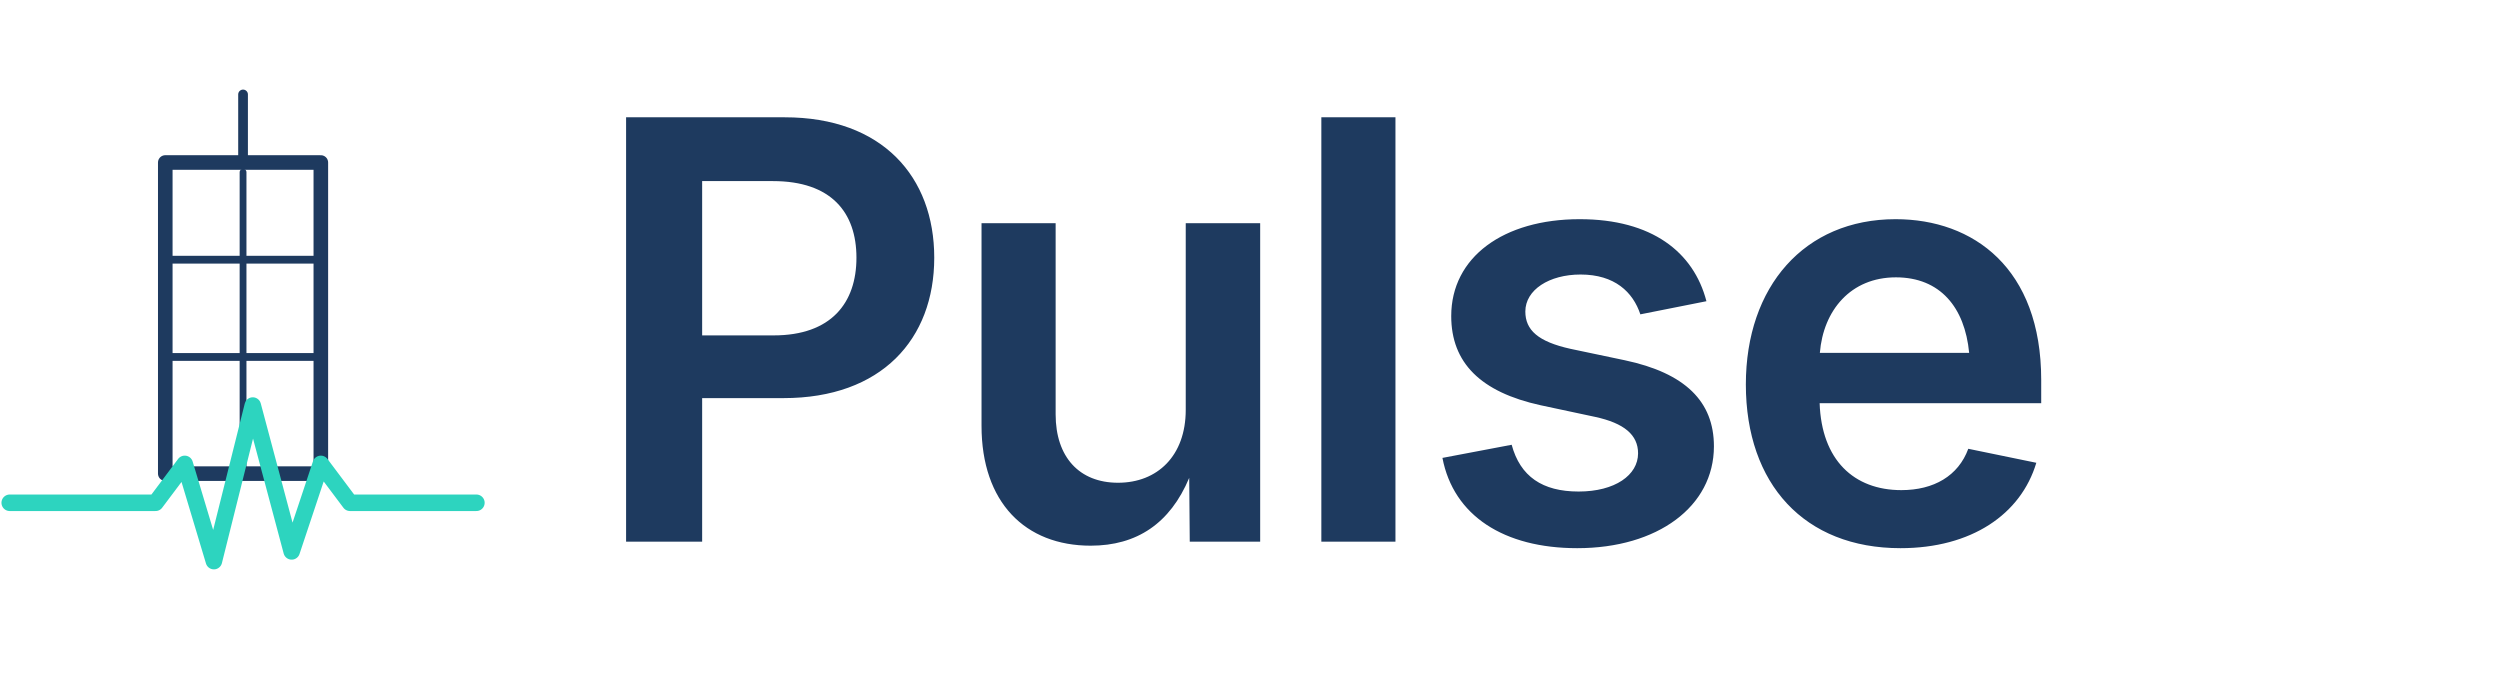
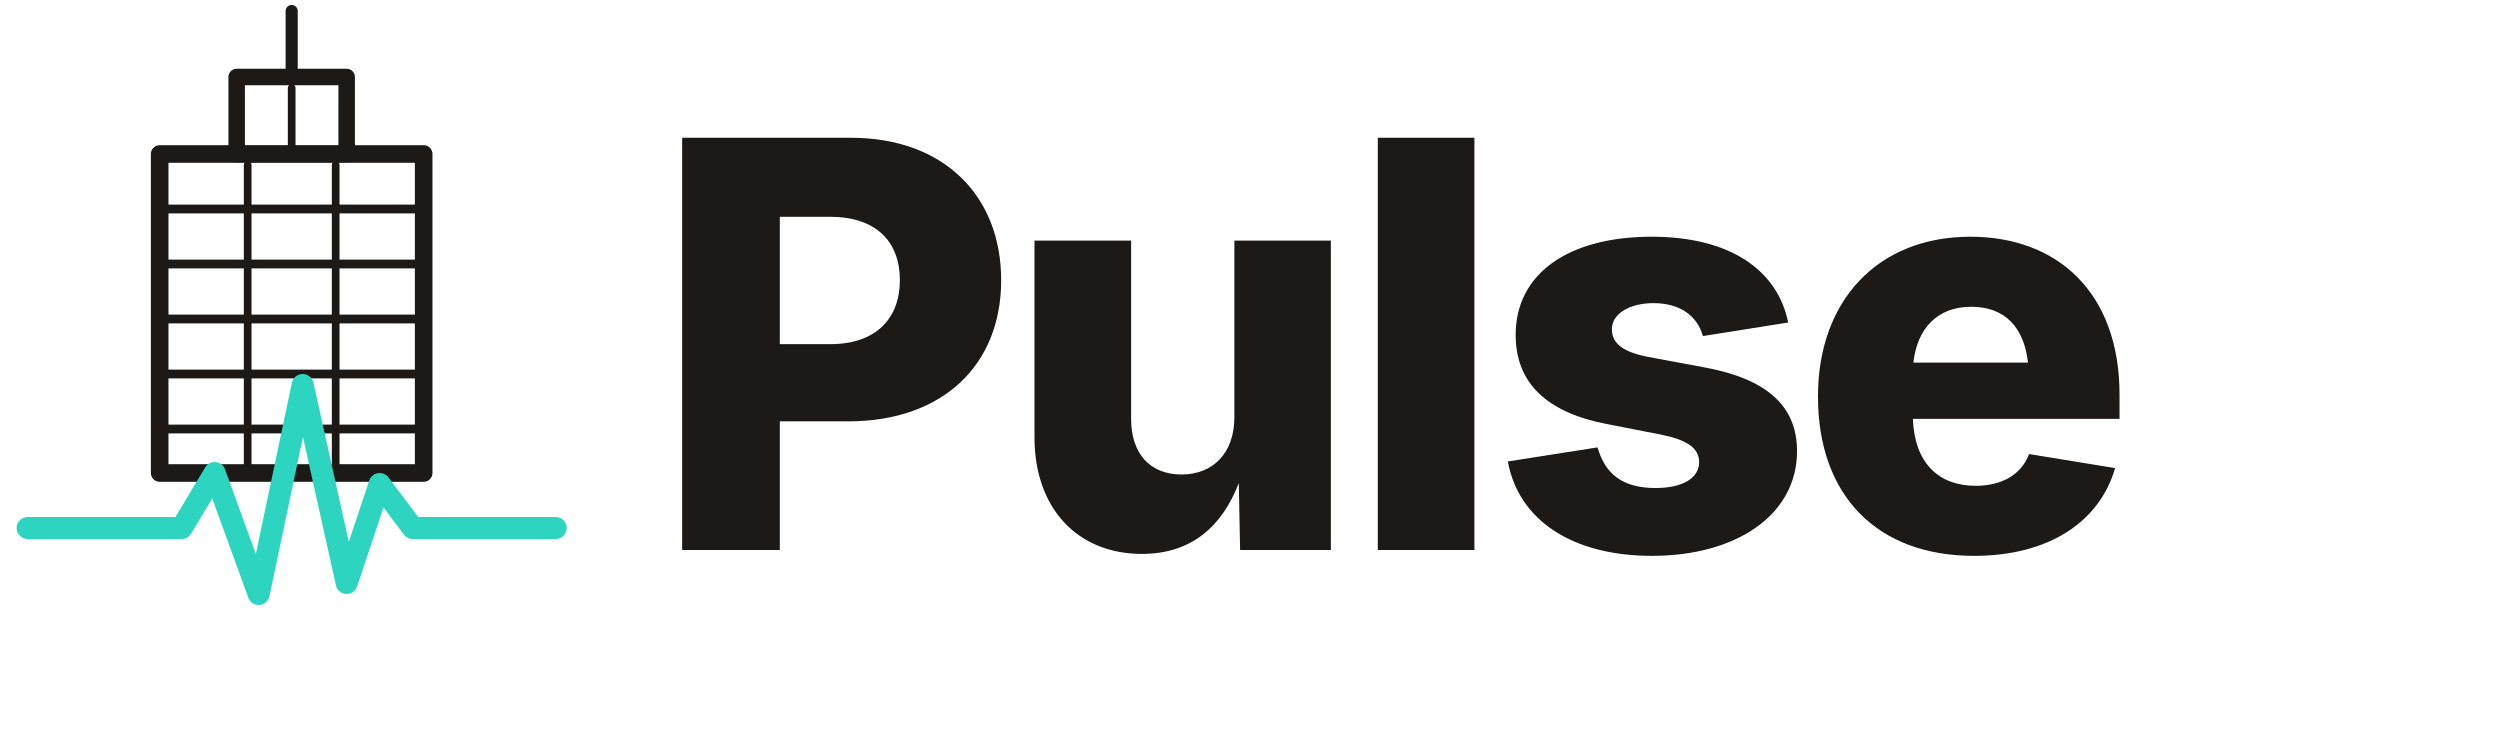
- <svg xmlns="http://www.w3.org/2000/svg" viewBox="0 0 360 100" role="img" aria-label="Pulse">
-   <g transform="translate(0, 8) scale(0.7)">
-     <g fill="none" stroke="#1e3a5f" stroke-linecap="round" stroke-linejoin="round">
-       <path d="M34 22 L34 86 L66 86 L66 22 Z" stroke-width="3" />
-       <line x1="50" y1="22" x2="50" y2="8" stroke-width="2" />
-       <line x1="34" y1="42" x2="66" y2="42" stroke-width="1.6" />
-       <line x1="34" y1="62" x2="66" y2="62" stroke-width="1.6" />
-       <line x1="50" y1="24" x2="50" y2="86" stroke-width="1.4" />
+ <svg xmlns="http://www.w3.org/2000/svg" viewBox="0 0 300 88" role="img" aria-label="Pulse">
+   <g transform="translate(2, 0) scale(0.66)">
+     <g fill="none" stroke="#1c1917" stroke-linecap="round" stroke-linejoin="round">
+       <line x1="50" y1="2" x2="50" y2="14" stroke-width="2.2" />
+       <path d="M40 14 L40 28 L60 28 L60 14 Z" stroke-width="3" />
+       <path d="M26 28 L26 86 L74 86 L74 28 Z" stroke-width="3.2" />
+       <line x1="26" y1="38" x2="74" y2="38" stroke-width="1.6" />
+       <line x1="26" y1="48" x2="74" y2="48" stroke-width="1.6" />
+       <line x1="26" y1="58" x2="74" y2="58" stroke-width="1.6" />
+       <line x1="26" y1="68" x2="74" y2="68" stroke-width="1.6" />
+       <line x1="26" y1="78" x2="74" y2="78" stroke-width="1.6" />
+       <line x1="42" y1="30" x2="42" y2="86" stroke-width="1.4" />
+       <line x1="58" y1="30" x2="58" y2="86" stroke-width="1.4" />
+       <line x1="50" y1="16" x2="50" y2="28" stroke-width="1.4" />
    </g>
-     <path d="M2 92 L26 92 L32 92 L38 84 L44 104 L52 72 L60 102 L66 84 L72 92 L98 92" fill="none" stroke="#2dd4bf" stroke-width="3.4" stroke-linecap="round" stroke-linejoin="round" />
+     <path d="M2 96 L24 96 L30 96 L36 86 L44 108 L52 70 L60 106 L66 88 L72 96 L98 96" fill="none" stroke="#2dd4bf" stroke-width="4" stroke-linecap="round" stroke-linejoin="round" />
  </g>
-   <text x="84" y="78" font-family="Inter, system-ui, -apple-system, 'Segoe UI', sans-serif" font-size="84" font-weight="600" fill="#1e3a5f" letter-spacing="-2.5">Pulse</text>
+   <text x="78" y="66" font-family="'Bricolage Grotesque', 'Inter', system-ui, sans-serif" font-size="68" font-weight="800" fill="#1c1917" letter-spacing="-2">Pulse</text>
</svg>
